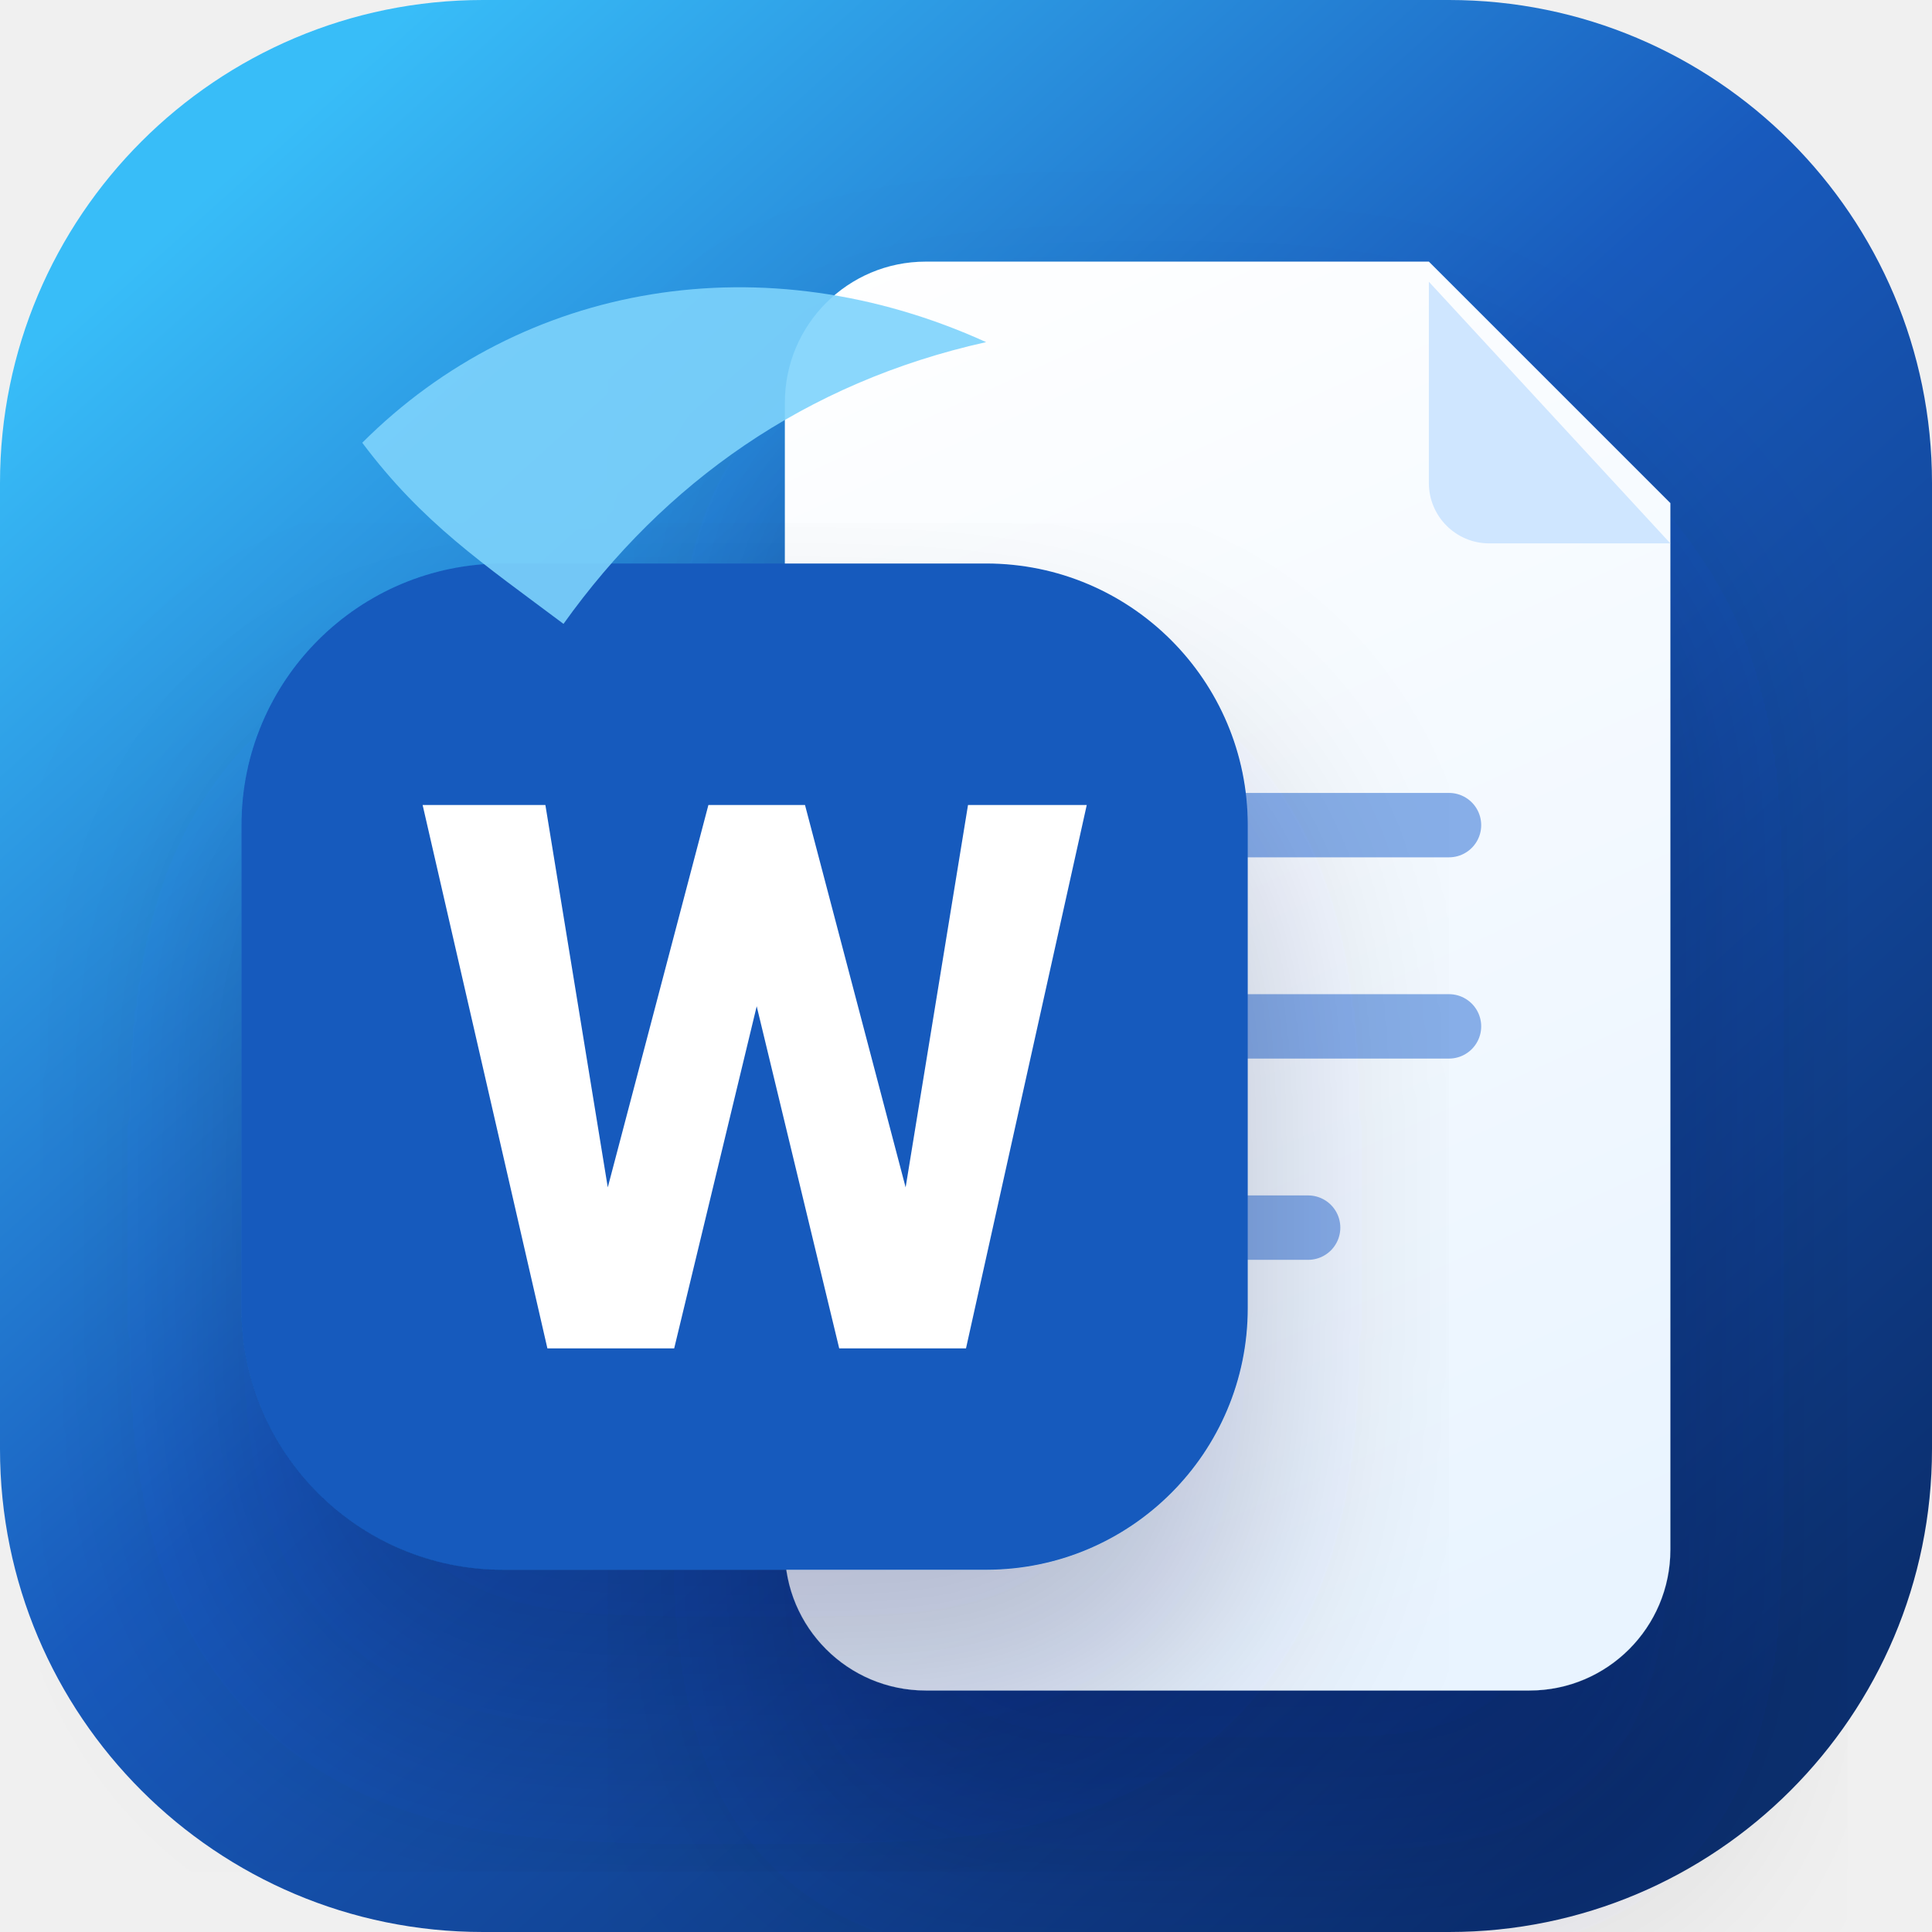
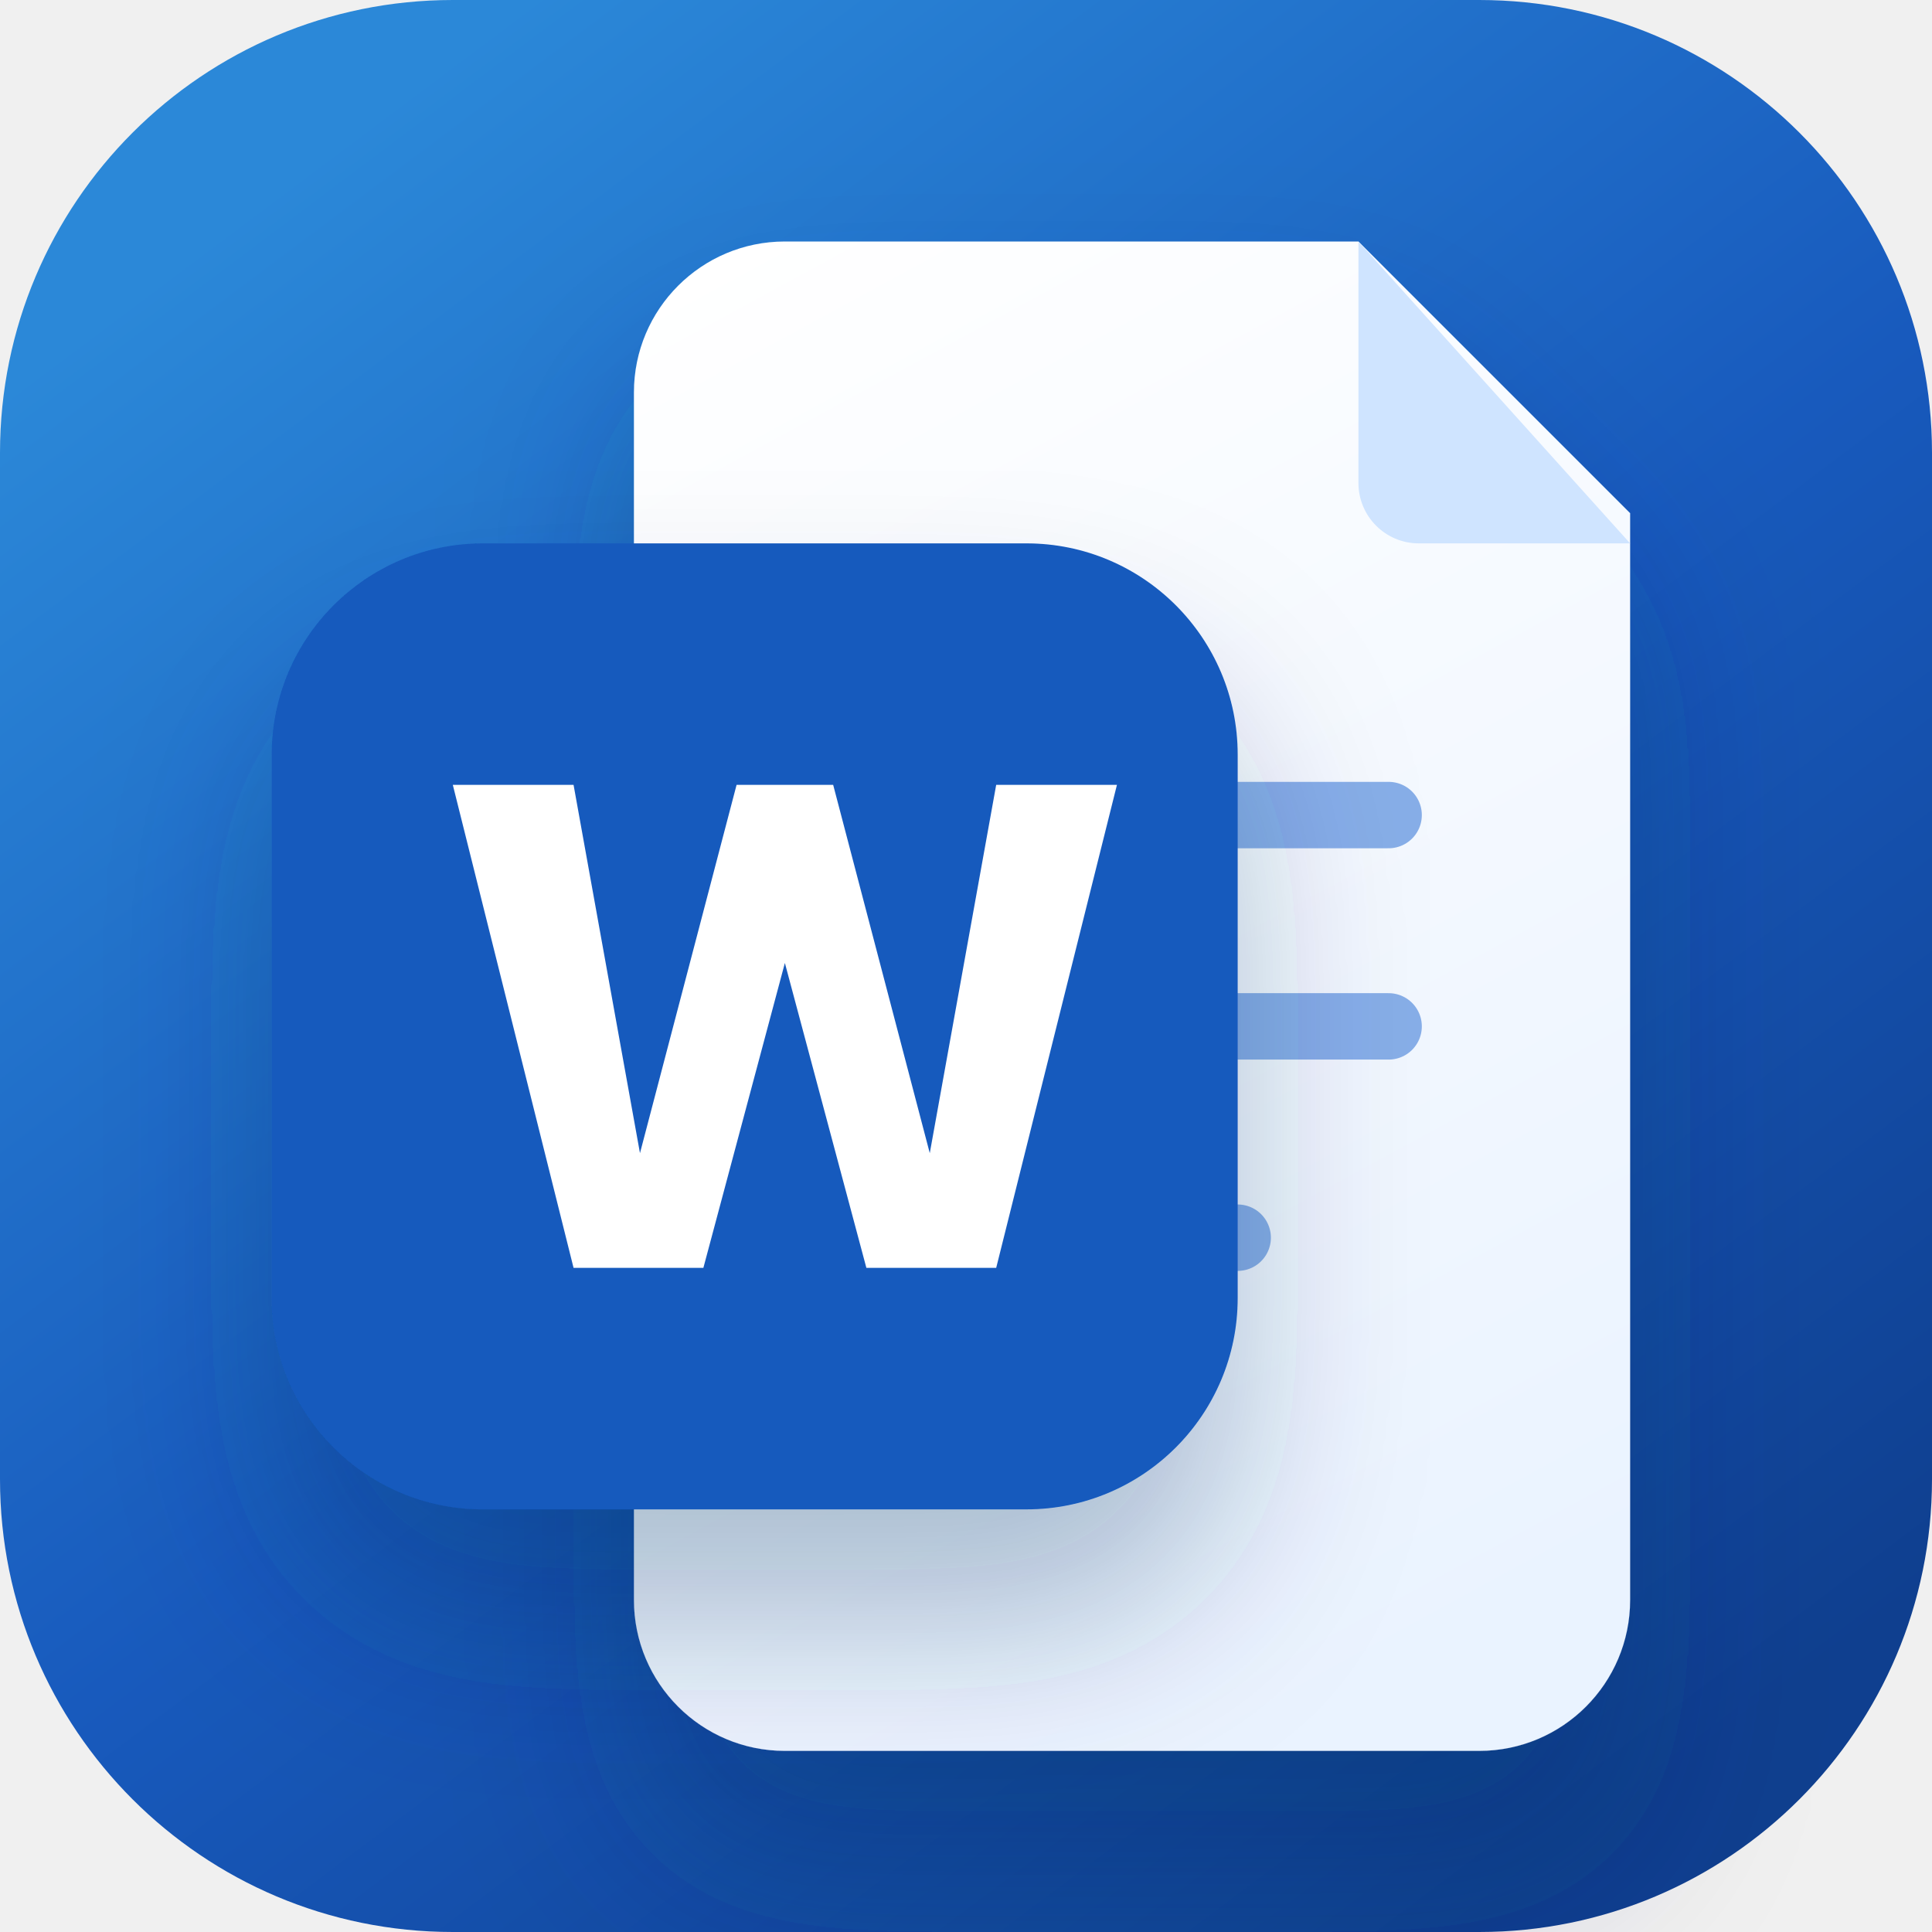
- <svg xmlns="http://www.w3.org/2000/svg" viewBox="0 0 96 96" role="img" aria-label="Flyfish Word Editor mark">
+ <svg xmlns="http://www.w3.org/2000/svg" viewBox="0 0 64 64" role="img" aria-label="Word editor">
  <defs>
-     <linearGradient id="mark-bg" x1="12" y1="8" x2="84" y2="88" gradientUnits="userSpaceOnUse">
-       <stop offset="0" stop-color="#38bdf8" />
-       <stop offset=".46" stop-color="#185abd" />
-       <stop offset="1" stop-color="#0b2f6f" />
+     <linearGradient id="bg" x1="12" y1="4" x2="54" y2="60" gradientUnits="userSpaceOnUse">
+       <stop offset="0" stop-color="#2b88d8" />
+       <stop offset=".52" stop-color="#185abd" />
+       <stop offset="1" stop-color="#0f3f8f" />
    </linearGradient>
-     <linearGradient id="paper-fill" x1="40" y1="12" x2="72" y2="82" gradientUnits="userSpaceOnUse">
+     <linearGradient id="sheet" x1="24" y1="8" x2="49" y2="54" gradientUnits="userSpaceOnUse">
      <stop offset="0" stop-color="#ffffff" />
-       <stop offset="1" stop-color="#e9f4ff" />
+       <stop offset="1" stop-color="#eaf3ff" />
    </linearGradient>
-     <filter id="soft-shadow" x="-20%" y="-20%" width="140%" height="150%" color-interpolation-filters="sRGB">
-       <feDropShadow dx="0" dy="8" stdDeviation="6" flood-color="#061b44" flood-opacity=".24" />
+     <filter id="shadow" x="-20%" y="-20%" width="140%" height="150%" color-interpolation-filters="sRGB">
+       <feDropShadow dx="0" dy="4" stdDeviation="3" flood-color="#052b63" flood-opacity=".28" />
    </filter>
  </defs>
-   <rect width="96" height="96" rx="24" fill="url(#mark-bg)" />
-   <path d="M46 13h25l12 12v52a7 7 0 0 1-7 7H46a7 7 0 0 1-7-7V20a7 7 0 0 1 7-7Z" fill="url(#paper-fill)" filter="url(#soft-shadow)" />
-   <path d="M71 14v10a3 3 0 0 0 3 3h9Z" fill="#cfe6ff" />
-   <path d="M48 41h24M48 51h24M48 61h17" stroke="#87aee8" stroke-width="3.2" stroke-linecap="round" />
-   <rect x="12" y="28" width="50" height="50" rx="13" fill="#185abd" filter="url(#soft-shadow)" />
-   <path d="M21 40h6.1l3.1 19 5-19h4.8l5 19 3.1-19H54l-6 27h-6.3L37.6 50 33.5 67h-6.3Z" fill="#fff" />
-   <path d="M18 22c8-8 20-10 31-5-9 2-16 7-21 14-4-3-7-5-10-9Z" fill="#7dd3fc" opacity=".9" />
+   <rect width="64" height="64" rx="15" fill="url(#bg)" />
+   <path d="M26 8h19l9 9v36a5 5 0 0 1-5 5H26a5 5 0 0 1-5-5V13a5 5 0 0 1 5-5Z" fill="url(#sheet)" filter="url(#shadow)" />
+   <path d="M45 8v8a2 2 0 0 0 2 2h7Z" fill="#cfe4ff" />
+   <path d="M29 27h17M29 34h17M29 41h12" stroke="#87aee8" stroke-width="2.2" stroke-linecap="round" />
+   <rect x="9" y="18" width="32" height="32" rx="7" fill="#185abd" filter="url(#shadow)" />
+   <path d="M15 26h4l2.2 12.2L24.4 26h3.2l3.2 12.2L33 26h4l-4 16h-4.3L26 31.9 23.3 42H19Z" fill="#ffffff" />
</svg>
